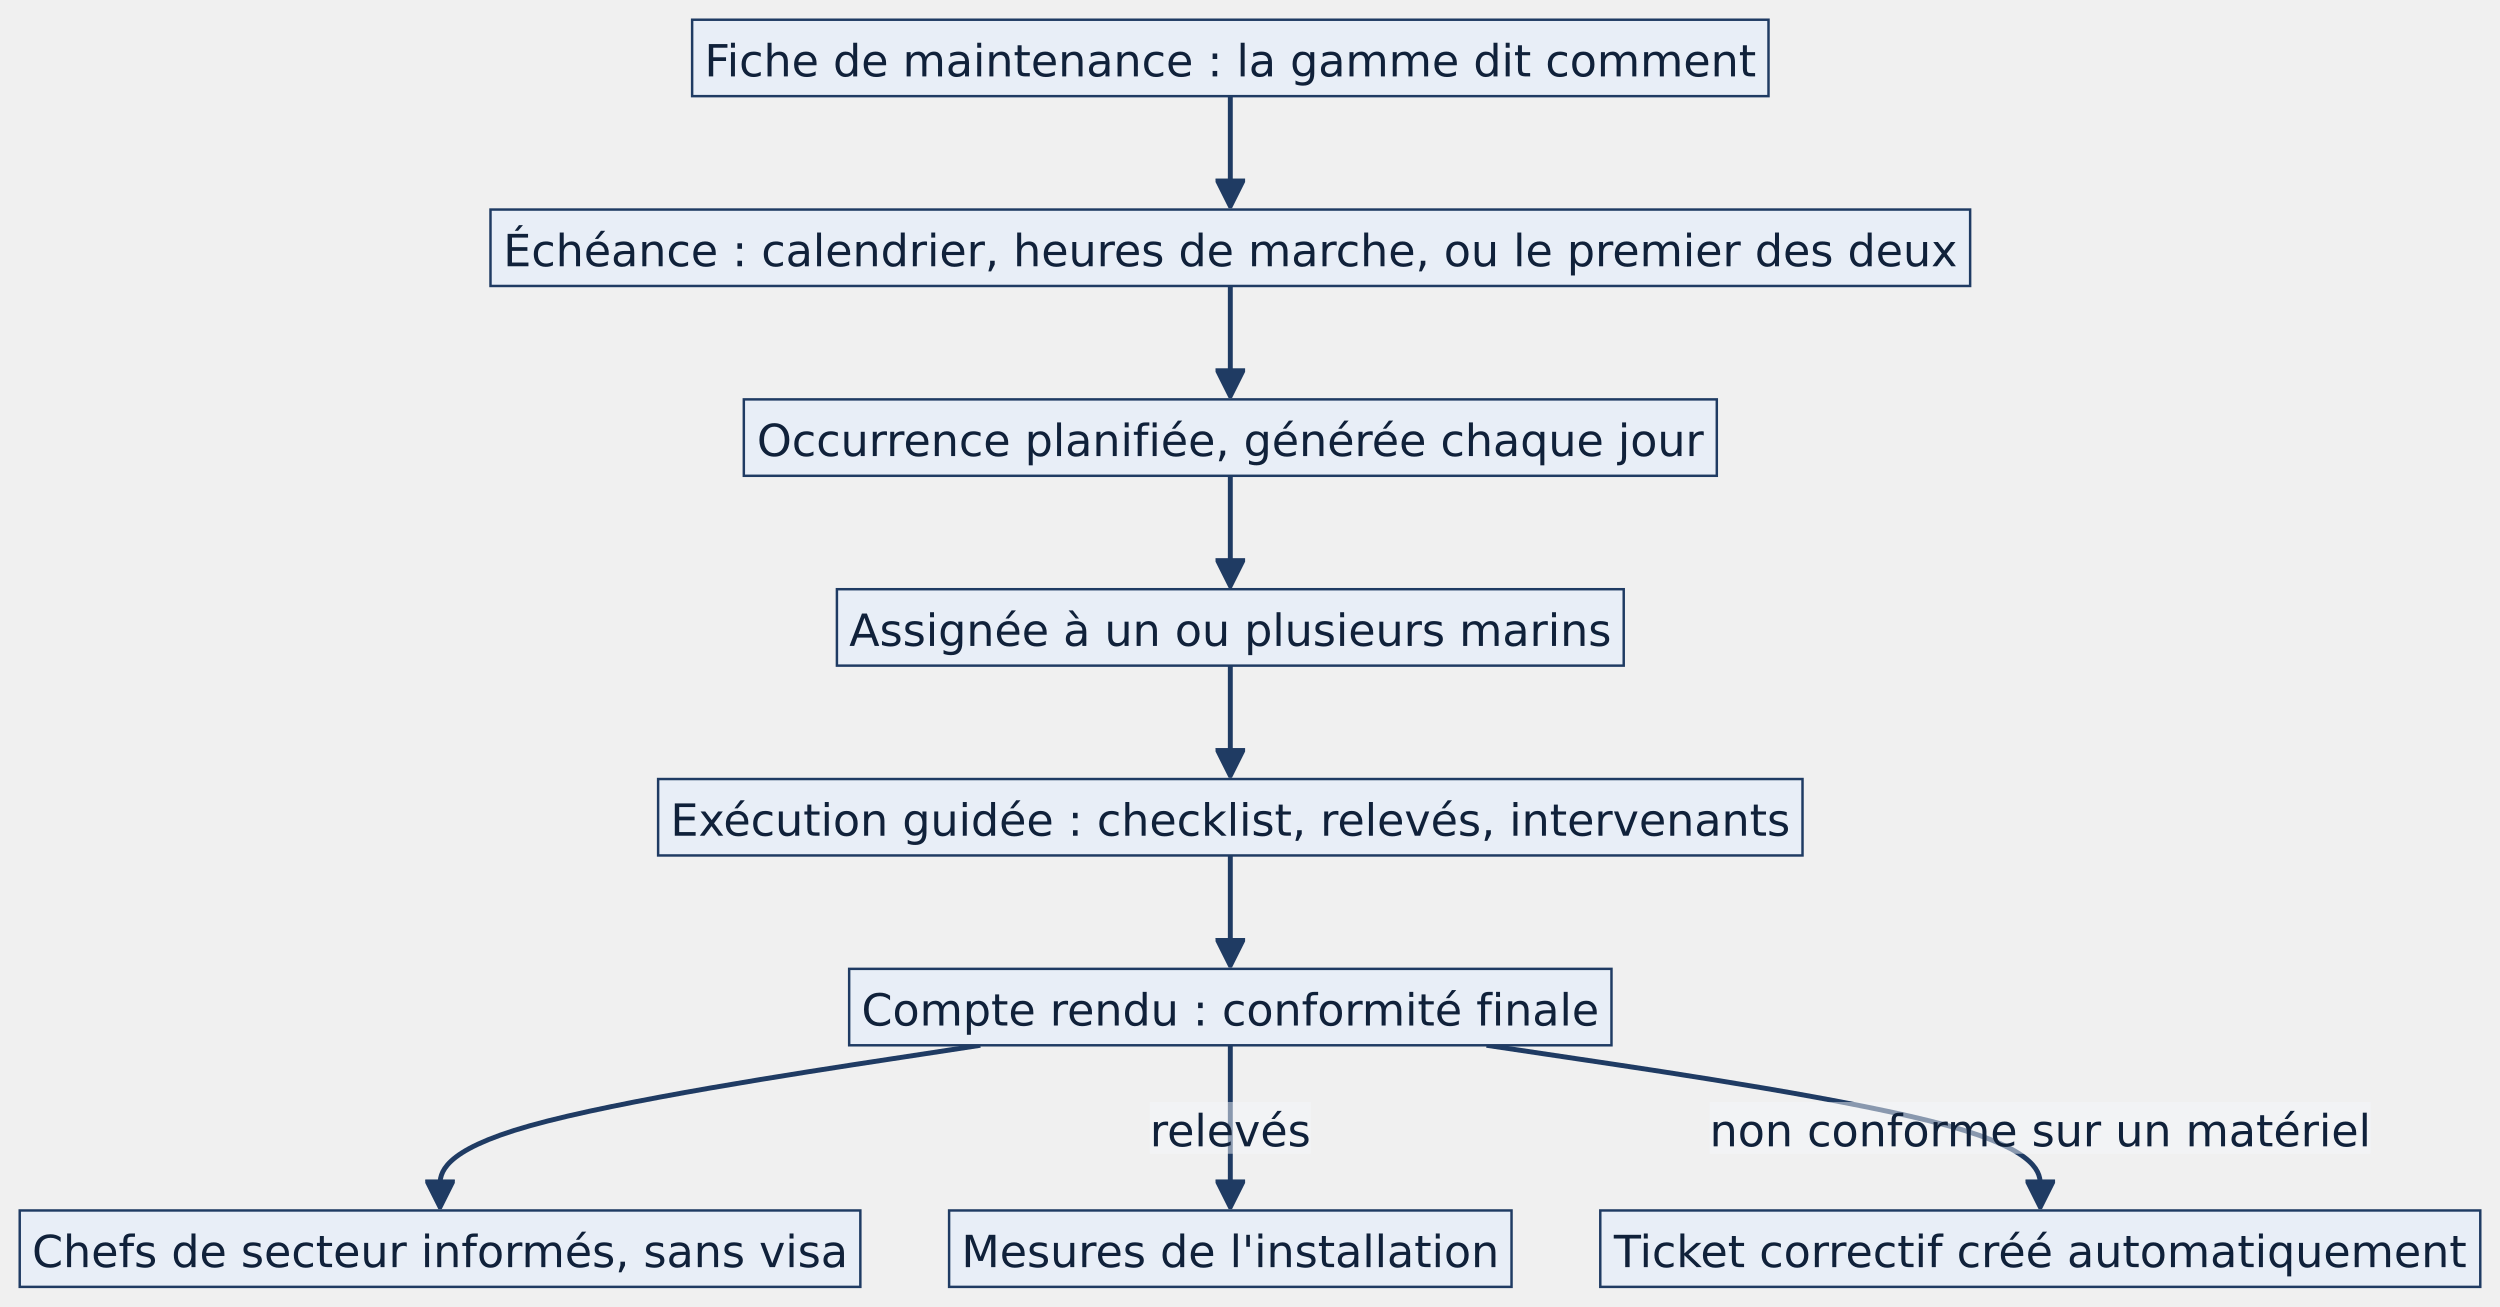
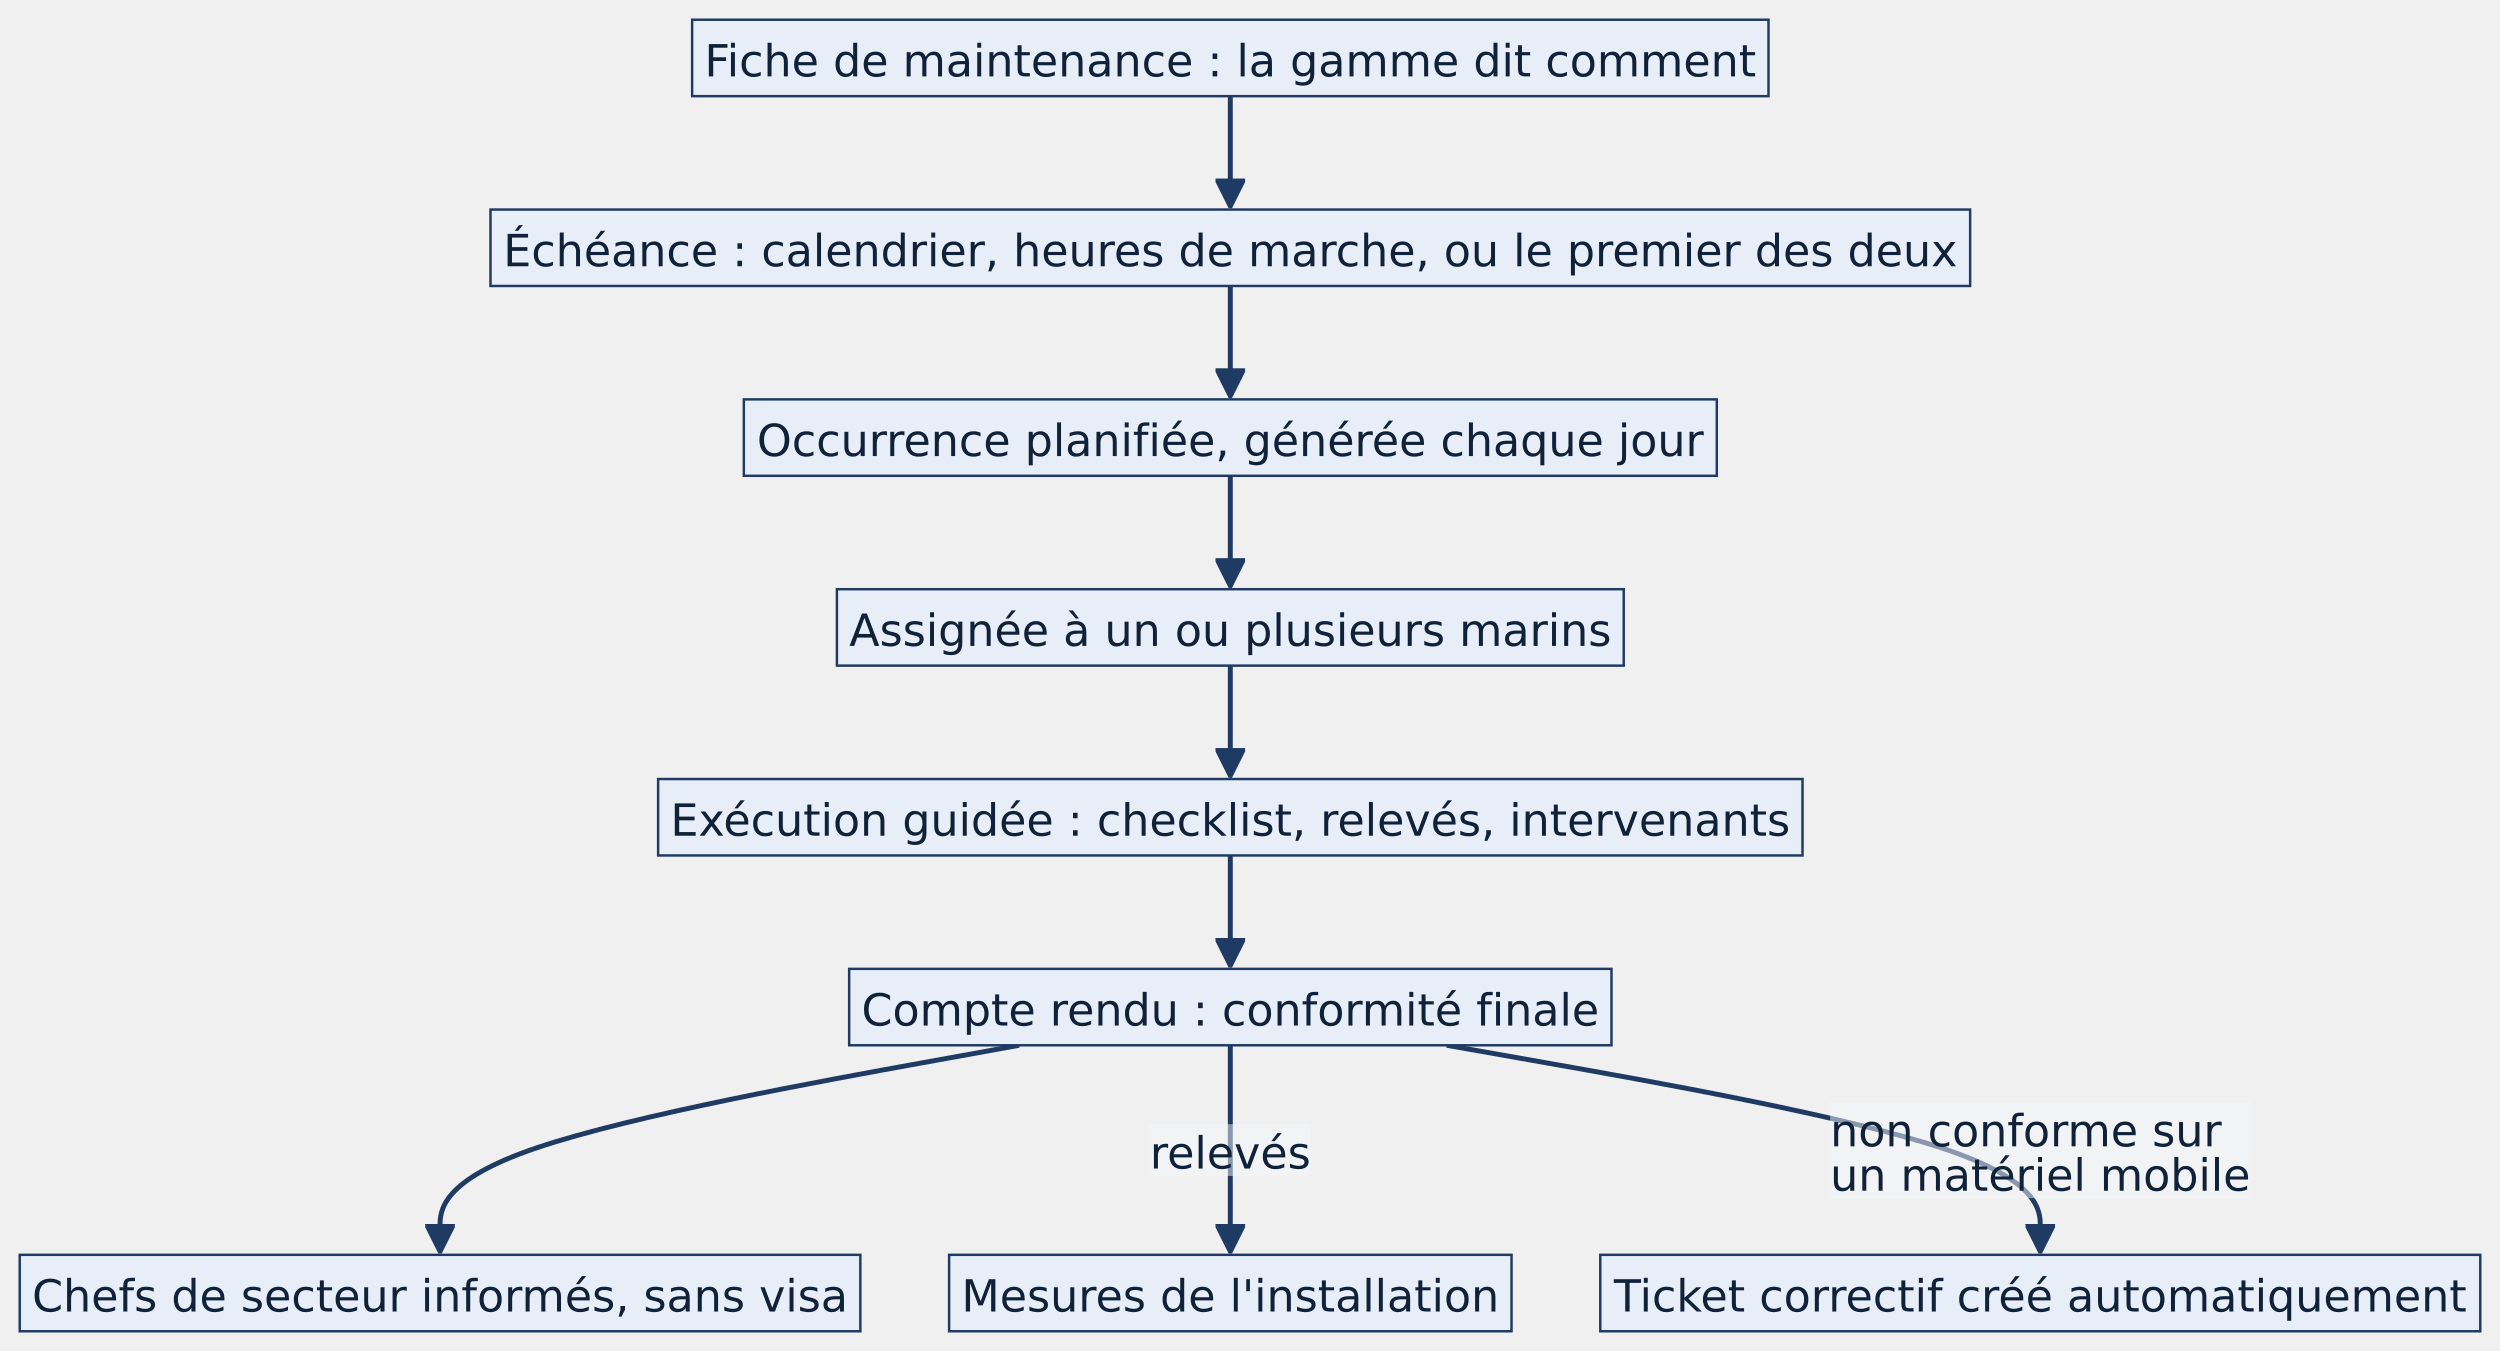
- <svg xmlns="http://www.w3.org/2000/svg" aria-roledescription="flowchart-v2" role="graphics-document document" viewBox="-8 -8 1014.078 530" style="max-width: 1014.078px;" width="100%" id="sS24_du_plan_a_la_realisationmmd">
+ <svg xmlns="http://www.w3.org/2000/svg" aria-roledescription="flowchart-v2" role="graphics-document document" viewBox="-8 -8 1014.078 548" style="max-width: 1014.078px;" width="100%" id="sS24_du_plan_a_la_realisationmmd">
  <style>#sS24_du_plan_a_la_realisationmmd{font-family:DejaVu Sans,Arial,sans-serif;font-size:18px;fill:#10213a;}#sS24_du_plan_a_la_realisationmmd .error-icon{fill:#ffffff;}#sS24_du_plan_a_la_realisationmmd .error-text{fill:#000000;stroke:#000000;}#sS24_du_plan_a_la_realisationmmd .edge-thickness-normal{stroke-width:2px;}#sS24_du_plan_a_la_realisationmmd .edge-thickness-thick{stroke-width:3.5px;}#sS24_du_plan_a_la_realisationmmd .edge-pattern-solid{stroke-dasharray:0;}#sS24_du_plan_a_la_realisationmmd .edge-pattern-dashed{stroke-dasharray:3;}#sS24_du_plan_a_la_realisationmmd .edge-pattern-dotted{stroke-dasharray:2;}#sS24_du_plan_a_la_realisationmmd .marker{fill:#1f3b63;stroke:#1f3b63;}#sS24_du_plan_a_la_realisationmmd .marker.cross{stroke:#1f3b63;}#sS24_du_plan_a_la_realisationmmd svg{font-family:DejaVu Sans,Arial,sans-serif;font-size:18px;}#sS24_du_plan_a_la_realisationmmd .label{font-family:DejaVu Sans,Arial,sans-serif;color:#10213a;}#sS24_du_plan_a_la_realisationmmd .cluster-label text{fill:#000000;}#sS24_du_plan_a_la_realisationmmd .cluster-label span,#sS24_du_plan_a_la_realisationmmd p{color:#000000;}#sS24_du_plan_a_la_realisationmmd .label text,#sS24_du_plan_a_la_realisationmmd span,#sS24_du_plan_a_la_realisationmmd p{fill:#10213a;color:#10213a;}#sS24_du_plan_a_la_realisationmmd .node rect,#sS24_du_plan_a_la_realisationmmd .node circle,#sS24_du_plan_a_la_realisationmmd .node ellipse,#sS24_du_plan_a_la_realisationmmd .node polygon,#sS24_du_plan_a_la_realisationmmd .node path{fill:#e8eef7;stroke:#1f3b63;stroke-width:1px;}#sS24_du_plan_a_la_realisationmmd .flowchart-label text{text-anchor:middle;}#sS24_du_plan_a_la_realisationmmd .node .katex path{fill:#000;stroke:#000;stroke-width:1px;}#sS24_du_plan_a_la_realisationmmd .node .label{text-align:center;}#sS24_du_plan_a_la_realisationmmd .node.clickable{cursor:pointer;}#sS24_du_plan_a_la_realisationmmd .arrowheadPath{fill:#0b0b0b;}#sS24_du_plan_a_la_realisationmmd .edgePath .path{stroke:#1f3b63;stroke-width:2.0px;}#sS24_du_plan_a_la_realisationmmd .flowchart-link{stroke:#1f3b63;fill:none;}#sS24_du_plan_a_la_realisationmmd .edgeLabel{background-color:#f3f6fa;text-align:center;}#sS24_du_plan_a_la_realisationmmd .edgeLabel rect{opacity:0.5;background-color:#f3f6fa;fill:#f3f6fa;}#sS24_du_plan_a_la_realisationmmd .labelBkg{background-color:rgba(243, 246, 250, 0.5);}#sS24_du_plan_a_la_realisationmmd .cluster rect{fill:#ffffff;stroke:hsl(0, 0%, 90%);stroke-width:1px;}#sS24_du_plan_a_la_realisationmmd .cluster text{fill:#000000;}#sS24_du_plan_a_la_realisationmmd .cluster span,#sS24_du_plan_a_la_realisationmmd p{color:#000000;}#sS24_du_plan_a_la_realisationmmd div.mermaidTooltip{position:absolute;text-align:center;max-width:200px;padding:2px;font-family:DejaVu Sans,Arial,sans-serif;font-size:12px;background:#ffffff;border:1px solid hsl(0, 0%, 90%);border-radius:2px;pointer-events:none;z-index:100;}#sS24_du_plan_a_la_realisationmmd .flowchartTitleText{text-anchor:middle;font-size:18px;fill:#10213a;}#sS24_du_plan_a_la_realisationmmd :root{--mermaid-font-family:"trebuchet ms",verdana,arial,sans-serif;}</style>
  <g>
    <marker orient="auto" markerHeight="12" markerWidth="12" markerUnits="userSpaceOnUse" refY="5" refX="6" viewBox="0 0 10 10" class="marker flowchart" id="sS24_du_plan_a_la_realisationmmd_flowchart-pointEnd">
      <path style="stroke-width: 1; stroke-dasharray: 1, 0;" class="arrowMarkerPath" d="M 0 0 L 10 5 L 0 10 z" />
    </marker>
    <marker orient="auto" markerHeight="12" markerWidth="12" markerUnits="userSpaceOnUse" refY="5" refX="4.5" viewBox="0 0 10 10" class="marker flowchart" id="sS24_du_plan_a_la_realisationmmd_flowchart-pointStart">
      <path style="stroke-width: 1; stroke-dasharray: 1, 0;" class="arrowMarkerPath" d="M 0 5 L 10 10 L 10 0 z" />
    </marker>
    <marker orient="auto" markerHeight="11" markerWidth="11" markerUnits="userSpaceOnUse" refY="5" refX="11" viewBox="0 0 10 10" class="marker flowchart" id="sS24_du_plan_a_la_realisationmmd_flowchart-circleEnd">
      <circle style="stroke-width: 1; stroke-dasharray: 1, 0;" class="arrowMarkerPath" r="5" cy="5" cx="5" />
    </marker>
    <marker orient="auto" markerHeight="11" markerWidth="11" markerUnits="userSpaceOnUse" refY="5" refX="-1" viewBox="0 0 10 10" class="marker flowchart" id="sS24_du_plan_a_la_realisationmmd_flowchart-circleStart">
      <circle style="stroke-width: 1; stroke-dasharray: 1, 0;" class="arrowMarkerPath" r="5" cy="5" cx="5" />
    </marker>
    <marker orient="auto" markerHeight="11" markerWidth="11" markerUnits="userSpaceOnUse" refY="5.2" refX="12" viewBox="0 0 11 11" class="marker cross flowchart" id="sS24_du_plan_a_la_realisationmmd_flowchart-crossEnd">
      <path style="stroke-width: 2; stroke-dasharray: 1, 0;" class="arrowMarkerPath" d="M 1,1 l 9,9 M 10,1 l -9,9" />
    </marker>
    <marker orient="auto" markerHeight="11" markerWidth="11" markerUnits="userSpaceOnUse" refY="5.2" refX="-1" viewBox="0 0 11 11" class="marker cross flowchart" id="sS24_du_plan_a_la_realisationmmd_flowchart-crossStart">
      <path style="stroke-width: 2; stroke-dasharray: 1, 0;" class="arrowMarkerPath" d="M 1,1 l 9,9 M 10,1 l -9,9" />
    </marker>
    <g class="root">
      <g class="clusters" />
      <g class="edgePaths">
        <path marker-end="url(#sS24_du_plan_a_la_realisationmmd_flowchart-pointEnd)" style="fill:none;" class="edge-thickness-normal edge-pattern-solid flowchart-link LS-FI LE-EC" id="L-FI-EC-0" d="M491.055,31L491.055,34.833C491.055,38.667,491.055,46.333,491.055,53.117C491.055,59.9,491.055,65.8,491.055,68.75L491.055,71.7" />
        <path marker-end="url(#sS24_du_plan_a_la_realisationmmd_flowchart-pointEnd)" style="fill:none;" class="edge-thickness-normal edge-pattern-solid flowchart-link LS-EC LE-OC" id="L-EC-OC-0" d="M491.055,108L491.055,111.833C491.055,115.667,491.055,123.333,491.055,130.117C491.055,136.9,491.055,142.8,491.055,145.75L491.055,148.7" />
        <path marker-end="url(#sS24_du_plan_a_la_realisationmmd_flowchart-pointEnd)" style="fill:none;" class="edge-thickness-normal edge-pattern-solid flowchart-link LS-OC LE-AS" id="L-OC-AS-0" d="M491.055,185L491.055,188.833C491.055,192.667,491.055,200.333,491.055,207.117C491.055,213.9,491.055,219.8,491.055,222.75L491.055,225.7" />
        <path marker-end="url(#sS24_du_plan_a_la_realisationmmd_flowchart-pointEnd)" style="fill:none;" class="edge-thickness-normal edge-pattern-solid flowchart-link LS-AS LE-EX" id="L-AS-EX-0" d="M491.055,262L491.055,265.833C491.055,269.667,491.055,277.333,491.055,284.117C491.055,290.9,491.055,296.8,491.055,299.75L491.055,302.7" />
        <path marker-end="url(#sS24_du_plan_a_la_realisationmmd_flowchart-pointEnd)" style="fill:none;" class="edge-thickness-normal edge-pattern-solid flowchart-link LS-EX LE-CR" id="L-EX-CR-0" d="M491.055,339L491.055,342.833C491.055,346.667,491.055,354.333,491.055,361.117C491.055,367.9,491.055,373.8,491.055,376.75L491.055,379.7" />
-         <path marker-end="url(#sS24_du_plan_a_la_realisationmmd_flowchart-pointEnd)" style="fill:none;" class="edge-thickness-normal edge-pattern-solid flowchart-link LS-CR LE-IN" id="L-CR-IN-0" d="M389.652,416L353.126,421.583C316.599,427.167,243.546,438.333,207.019,448.617C170.492,458.9,170.492,468.3,170.492,473L170.492,477.7" />
-         <path marker-end="url(#sS24_du_plan_a_la_realisationmmd_flowchart-pointEnd)" style="fill:none;" class="edge-thickness-normal edge-pattern-solid flowchart-link LS-CR LE-ME" id="L-CR-ME-0" d="M491.055,416L491.055,421.583C491.055,427.167,491.055,438.333,491.055,448.617C491.055,458.9,491.055,468.3,491.055,473L491.055,477.7" />
-         <path marker-end="url(#sS24_du_plan_a_la_realisationmmd_flowchart-pointEnd)" style="fill:none;" class="edge-thickness-normal edge-pattern-solid flowchart-link LS-CR LE-TI" id="L-CR-TI-0" d="M594.983,416L632.419,421.583C669.856,427.167,744.729,438.333,782.165,448.617C819.602,458.9,819.602,468.3,819.602,473L819.602,477.7" />
+         <path marker-end="url(#sS24_du_plan_a_la_realisationmmd_flowchart-pointEnd)" style="fill:none;" class="edge-thickness-normal edge-pattern-solid flowchart-link LS-CR LE-IN" id="L-CR-IN-0" d="M405.387,416L366.238,423.083C327.089,430.167,248.79,444.333,209.641,457.617C170.492,470.9,170.492,483.3,170.492,489.5L170.492,495.7" />
+         <path marker-end="url(#sS24_du_plan_a_la_realisationmmd_flowchart-pointEnd)" style="fill:none;" class="edge-thickness-normal edge-pattern-solid flowchart-link LS-CR LE-ME" id="L-CR-ME-0" d="M491.055,416L491.055,423.083C491.055,430.167,491.055,444.333,491.055,457.617C491.055,470.9,491.055,483.3,491.055,489.5L491.055,495.7" />
+         <path marker-end="url(#sS24_du_plan_a_la_realisationmmd_flowchart-pointEnd)" style="fill:none;" class="edge-thickness-normal edge-pattern-solid flowchart-link LS-CR LE-TI" id="L-CR-TI-0" d="M578.856,416L618.98,423.083C659.105,430.167,739.353,444.333,779.477,457.617C819.602,470.9,819.602,483.3,819.602,489.5L819.602,495.7" />
      </g>
      <g class="edgeLabels">
        <g class="edgeLabel">
          <g transform="translate(0, 0)" class="label">
            <rect height="0" width="0" ry="0" rx="0" />
            <text style="">
              <tspan class="row" x="0" dy="1em" xml:space="preserve" />
            </text>
          </g>
        </g>
        <g class="edgeLabel">
          <g transform="translate(0, 0)" class="label">
            <rect height="0" width="0" ry="0" rx="0" />
            <text style="">
              <tspan class="row" x="0" dy="1em" xml:space="preserve" />
            </text>
          </g>
        </g>
        <g class="edgeLabel">
          <g transform="translate(0, 0)" class="label">
            <rect height="0" width="0" ry="0" rx="0" />
            <text style="">
              <tspan class="row" x="0" dy="1em" xml:space="preserve" />
            </text>
          </g>
        </g>
        <g class="edgeLabel">
          <g transform="translate(0, 0)" class="label">
            <rect height="0" width="0" ry="0" rx="0" />
            <text style="">
              <tspan class="row" x="0" dy="1em" xml:space="preserve" />
            </text>
          </g>
        </g>
        <g class="edgeLabel">
          <g transform="translate(0, 0)" class="label">
            <rect height="0" width="0" ry="0" rx="0" />
            <text style="">
              <tspan class="row" x="0" dy="1em" xml:space="preserve" />
            </text>
          </g>
        </g>
        <g class="edgeLabel">
          <g transform="translate(0, 0)" class="label">
            <rect height="0" width="0" ry="0" rx="0" />
            <text style="">
              <tspan class="row" x="0" dy="1em" xml:space="preserve" />
            </text>
          </g>
        </g>
-         <g transform="translate(491.0547, 449.5)" class="edgeLabel">
+         <g transform="translate(491.0547, 458.5)" class="edgeLabel">
          <g transform="translate(-32.63281, -10.5)" class="label">
            <rect height="21" width="65.266" ry="0" rx="0" />
            <text style="">
              <tspan class="row" x="0" dy="1em" xml:space="preserve">relevés</tspan>
            </text>
          </g>
        </g>
-         <g transform="translate(819.6016, 449.5)" class="edgeLabel">
-           <g transform="translate(-134.1328, -10.5)" class="label">
-             <rect height="21" width="268.266" ry="0" rx="0" />
+         <g transform="translate(819.6016, 458.5)" class="edgeLabel">
+           <g transform="translate(-85.24219, -19.5)" class="label">
+             <rect height="39" width="170.484" ry="0" rx="0" />
            <text style="">
-               <tspan class="row" x="0" dy="1em" xml:space="preserve">non conforme sur un matériel</tspan>
+               <tspan class="row" x="0" dy="1em" xml:space="preserve">non conforme sur</tspan>
+               <tspan class="row" x="0" dy="1em" xml:space="preserve">un matériel mobile</tspan>
            </text>
          </g>
        </g>
      </g>
      <g class="nodes">
-         <g transform="translate(491.0547, 15.5)" data-id="FI" data-node="true" id="flowchart-FI-534" class="node default default flowchart-label">
+         <g transform="translate(491.0547, 15.5)" data-id="FI" data-node="true" id="flowchart-FI-530" class="node default default flowchart-label">
          <rect height="31" width="436.609" y="-15.5" x="-218.305" ry="0" rx="0" style="" class="basic label-container" />
          <g transform="translate(0, -10.5)" style="" class="label">
            <rect />
            <text style="">
              <tspan class="row" x="0" dy="1em" xml:space="preserve">Fiche de maintenance : la gamme dit comment</tspan>
            </text>
          </g>
        </g>
-         <g transform="translate(491.0547, 92.5)" data-id="EC" data-node="true" id="flowchart-EC-535" class="node default default flowchart-label">
+         <g transform="translate(491.0547, 92.5)" data-id="EC" data-node="true" id="flowchart-EC-531" class="node default default flowchart-label">
          <rect height="31" width="600.19" y="-15.5" x="-300.095" ry="0" rx="0" style="" class="basic label-container" />
          <g transform="translate(0, -10.5)" style="" class="label">
            <rect />
            <text style="">
              <tspan class="row" x="0" dy="1em" xml:space="preserve">Échéance : calendrier, heures de marche, ou le premier des deux</tspan>
            </text>
          </g>
        </g>
-         <g transform="translate(491.0547, 169.5)" data-id="OC" data-node="true" id="flowchart-OC-536" class="node default default flowchart-label">
+         <g transform="translate(491.0547, 169.5)" data-id="OC" data-node="true" id="flowchart-OC-532" class="node default default flowchart-label">
          <rect height="31" width="394.673" y="-15.5" x="-197.336" ry="0" rx="0" style="" class="basic label-container" />
          <g transform="translate(0, -10.5)" style="" class="label">
            <rect />
            <text style="">
              <tspan class="row" x="0" dy="1em" xml:space="preserve">Occurrence planifiée, générée chaque jour</tspan>
            </text>
          </g>
        </g>
-         <g transform="translate(491.0547, 246.5)" data-id="AS" data-node="true" id="flowchart-AS-537" class="node default default flowchart-label">
+         <g transform="translate(491.0547, 246.5)" data-id="AS" data-node="true" id="flowchart-AS-533" class="node default default flowchart-label">
          <rect height="31" width="319.156" y="-15.5" x="-159.578" ry="0" rx="0" style="" class="basic label-container" />
          <g transform="translate(0, -10.5)" style="" class="label">
            <rect />
            <text style="">
              <tspan class="row" x="0" dy="1em" xml:space="preserve">Assignée à un ou plusieurs marins</tspan>
            </text>
          </g>
        </g>
-         <g transform="translate(491.0547, 323.5)" data-id="EX" data-node="true" id="flowchart-EX-538" class="node default default flowchart-label">
+         <g transform="translate(491.0547, 323.5)" data-id="EX" data-node="true" id="flowchart-EX-534" class="node default default flowchart-label">
          <rect height="31" width="464.203" y="-15.5" x="-232.102" ry="0" rx="0" style="" class="basic label-container" />
          <g transform="translate(0, -10.5)" style="" class="label">
            <rect />
            <text style="">
              <tspan class="row" x="0" dy="1em" xml:space="preserve">Exécution guidée : checklist, relevés, intervenants</tspan>
            </text>
          </g>
        </g>
-         <g transform="translate(491.0547, 400.5)" data-id="CR" data-node="true" id="flowchart-CR-539" class="node default default flowchart-label">
+         <g transform="translate(491.0547, 400.5)" data-id="CR" data-node="true" id="flowchart-CR-535" class="node default default flowchart-label">
          <rect height="31" width="309.219" y="-15.5" x="-154.609" ry="0" rx="0" style="" class="basic label-container" />
          <g transform="translate(0, -10.5)" style="" class="label">
            <rect />
            <text style="">
              <tspan class="row" x="0" dy="1em" xml:space="preserve">Compte rendu : conformité finale</tspan>
            </text>
          </g>
        </g>
-         <g transform="translate(170.4922, 498.5)" data-id="IN" data-node="true" id="flowchart-IN-540" class="node default default flowchart-label">
+         <g transform="translate(170.4922, 516.5)" data-id="IN" data-node="true" id="flowchart-IN-536" class="node default default flowchart-label">
          <rect height="31" width="340.984" y="-15.5" x="-170.492" ry="0" rx="0" style="" class="basic label-container" />
          <g transform="translate(0, -10.5)" style="" class="label">
            <rect />
            <text style="">
              <tspan class="row" x="0" dy="1em" xml:space="preserve">Chefs de secteur informés, sans visa</tspan>
            </text>
          </g>
        </g>
-         <g transform="translate(491.0547, 498.5)" data-id="ME" data-node="true" id="flowchart-ME-549" class="node default default flowchart-label">
+         <g transform="translate(491.0547, 516.5)" data-id="ME" data-node="true" id="flowchart-ME-545" class="node default default flowchart-label">
          <rect height="31" width="228.141" y="-15.5" x="-114.07" ry="0" rx="0" style="" class="basic label-container" />
          <g transform="translate(0, -10.5)" style="" class="label">
            <rect />
            <text style="">
              <tspan class="row" x="0" dy="1em" xml:space="preserve">Mesures de l'installation</tspan>
            </text>
          </g>
        </g>
-         <g transform="translate(819.6016, 498.5)" data-id="TI" data-node="true" id="flowchart-TI-551" class="node default default flowchart-label">
+         <g transform="translate(819.6016, 516.5)" data-id="TI" data-node="true" id="flowchart-TI-547" class="node default default flowchart-label">
          <rect height="31" width="356.953" y="-15.5" x="-178.477" ry="0" rx="0" style="" class="basic label-container" />
          <g transform="translate(0, -10.5)" style="" class="label">
            <rect />
            <text style="">
              <tspan class="row" x="0" dy="1em" xml:space="preserve">Ticket correctif créé automatiquement</tspan>
            </text>
          </g>
        </g>
      </g>
    </g>
  </g>
</svg>
